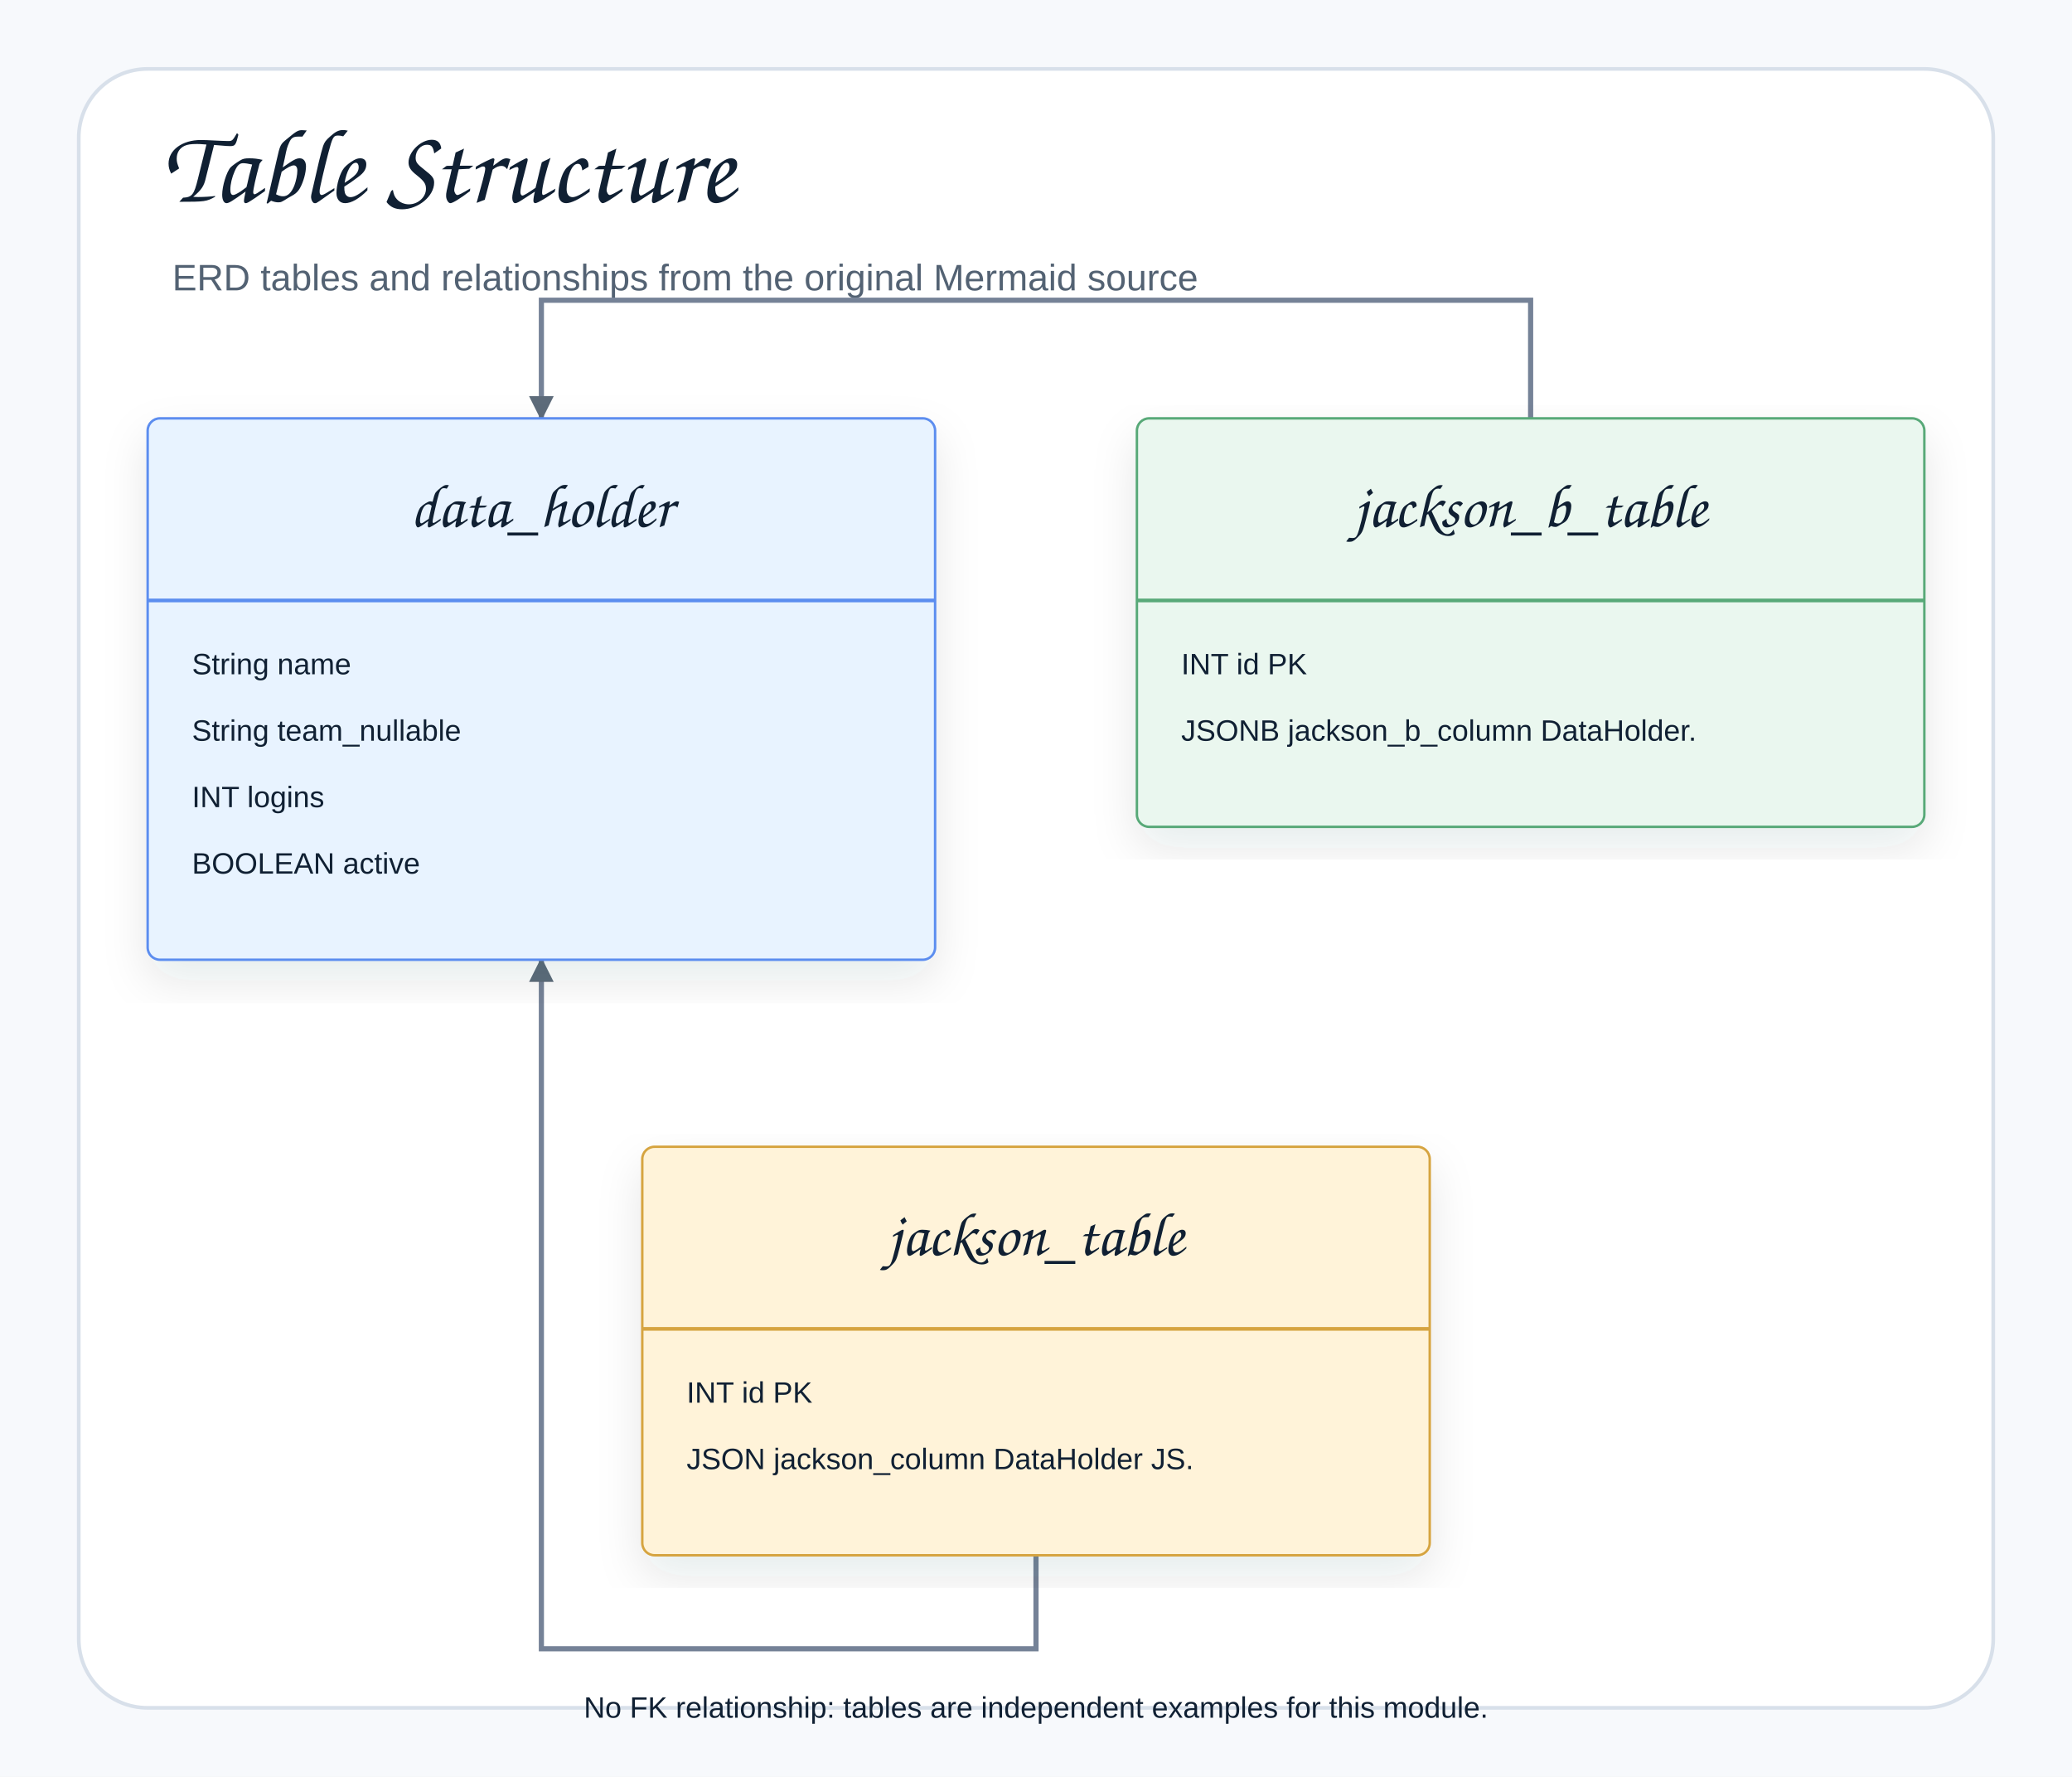
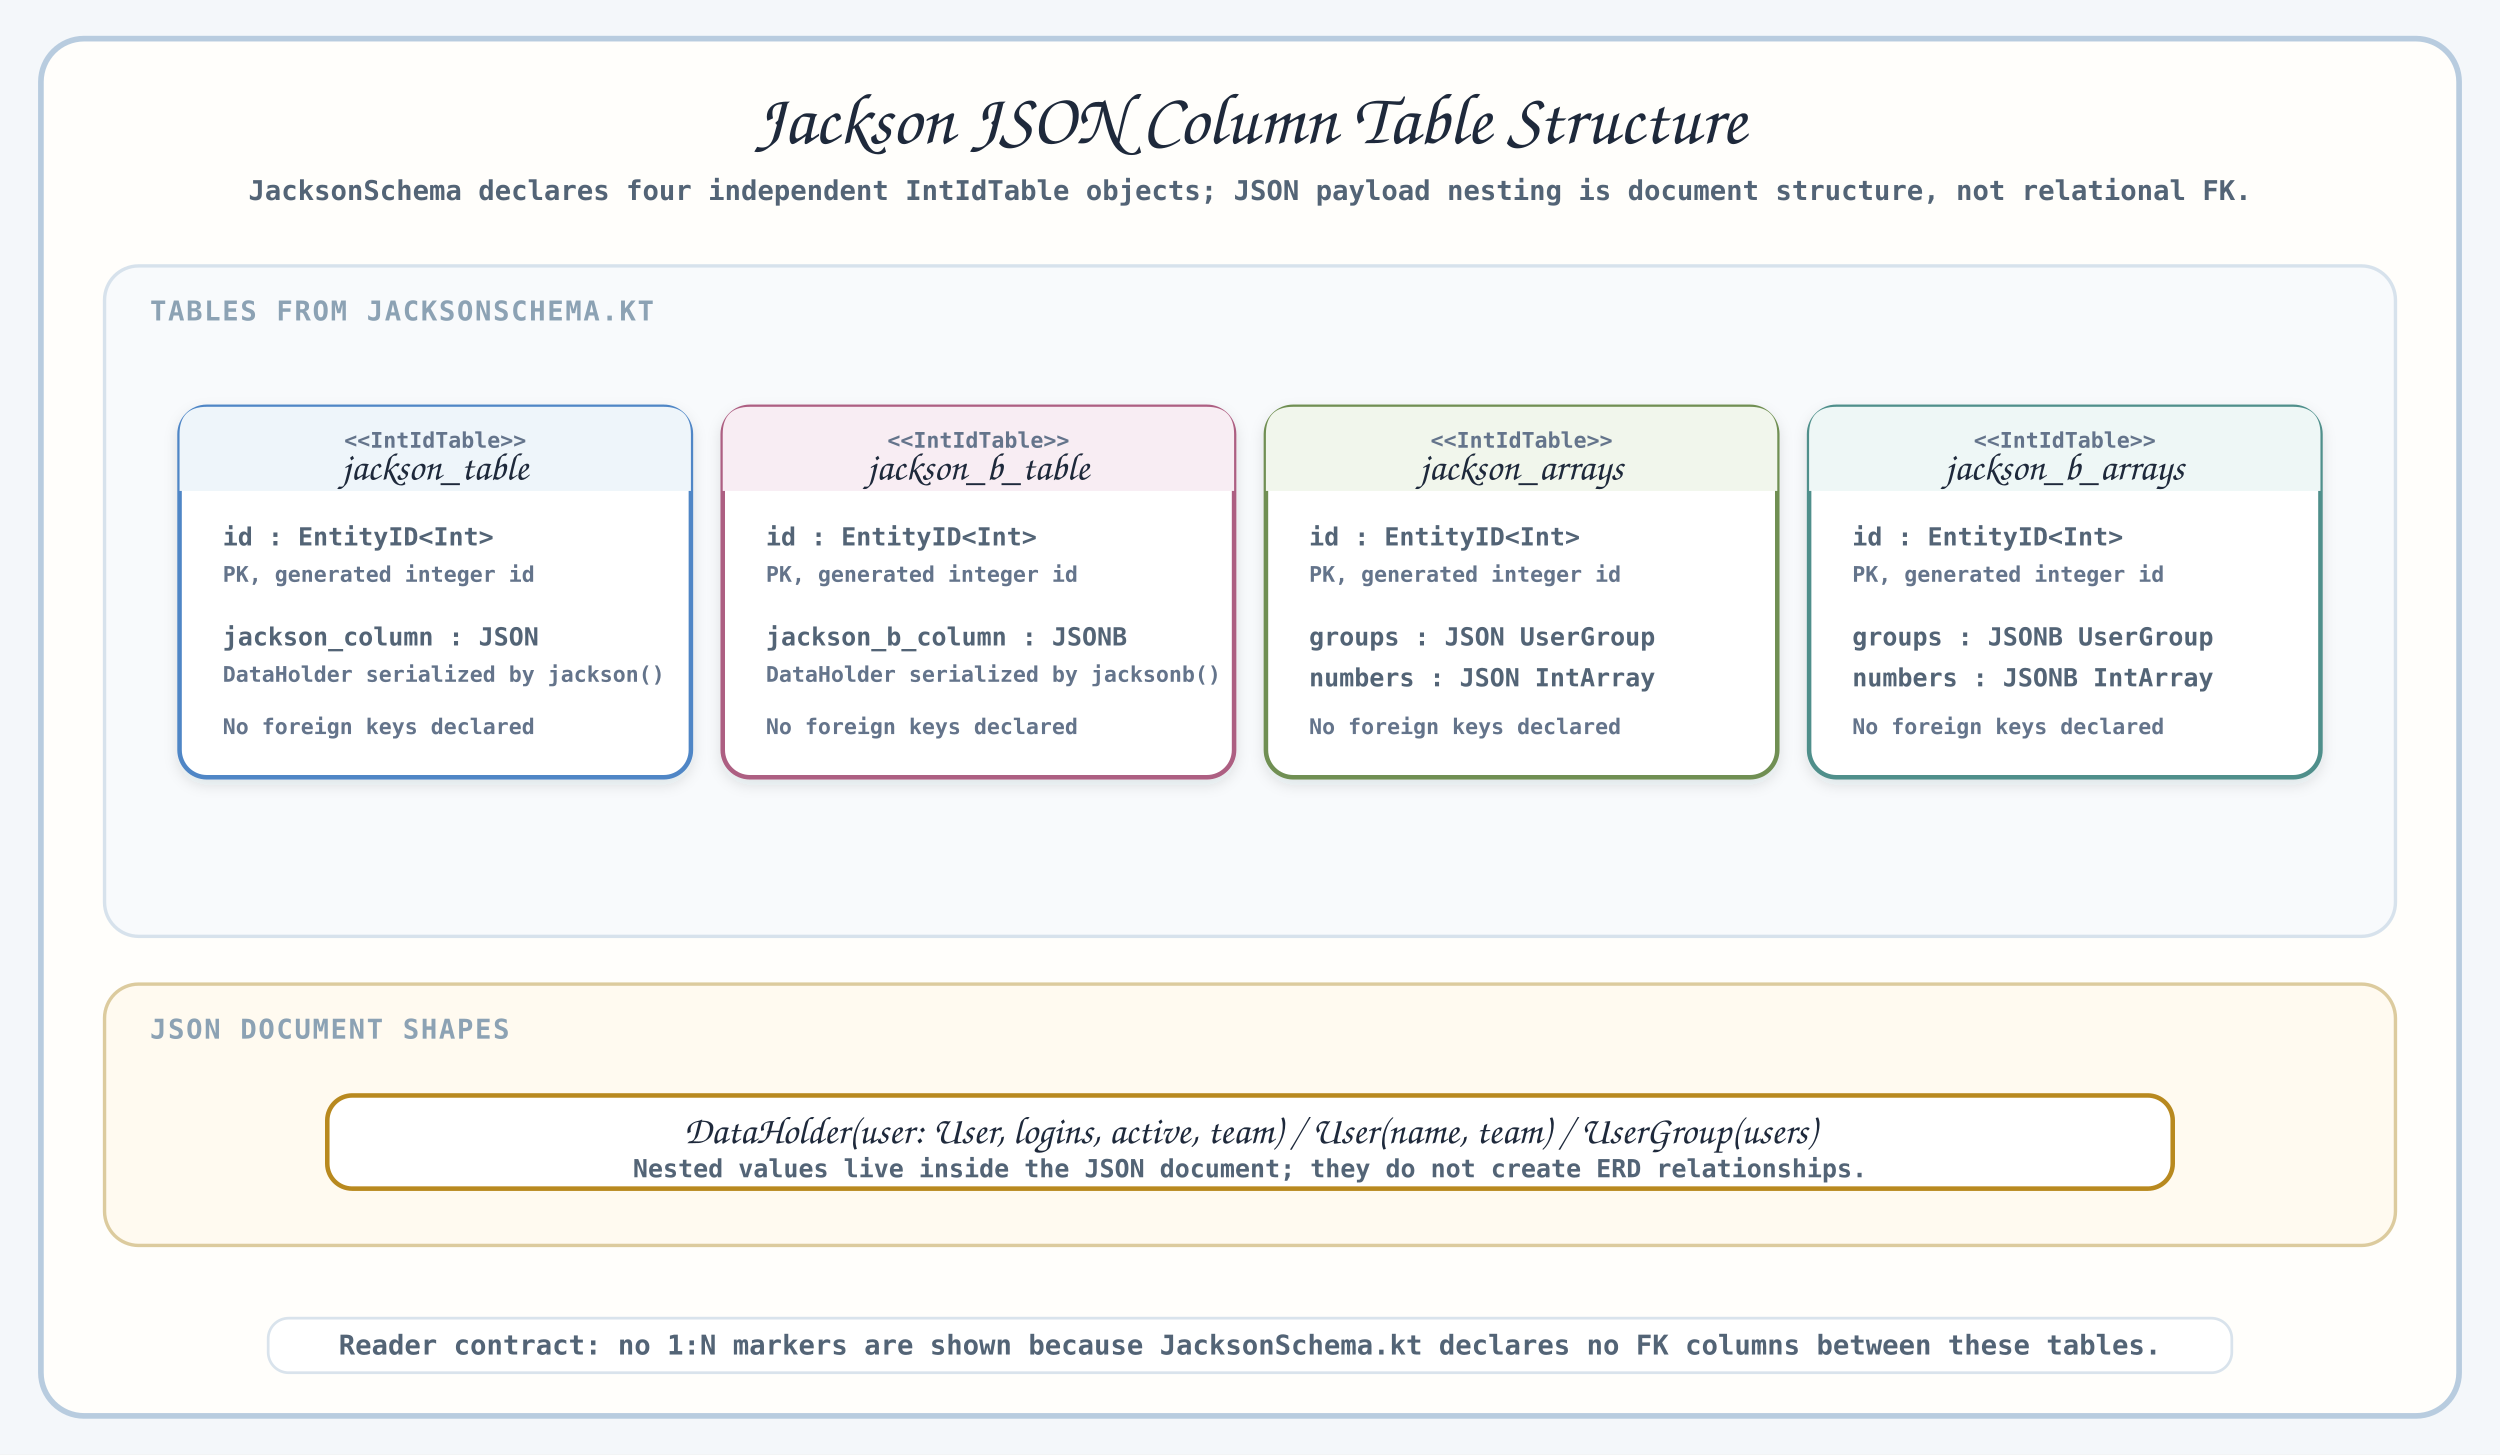
- <svg xmlns="http://www.w3.org/2000/svg" width="842" height="722" viewBox="0 0 842 722" role="img" aria-label="Table Structure (ER Diagram)">
+ <svg xmlns="http://www.w3.org/2000/svg" width="2200" height="1280" viewBox="0 0 2200 1280" role="img" aria-label="Advanced 08 Exposed R2DBC Jackson table structure ERD">
  <defs>
    <filter id="shadow" x="-8%" y="-8%" width="116%" height="116%">
-       <feDropShadow dx="0" dy="8" stdDeviation="9" flood-color="#1f2937" flood-opacity="0.10" />
+       <feDropShadow dx="0" dy="5" stdDeviation="6" flood-color="#203040" flood-opacity="0.11" />
    </filter>
-     <marker id="openArrow" markerUnits="userSpaceOnUse" markerWidth="10" markerHeight="10" refX="9" refY="5" orient="auto">
-       <path d="M 0 0 L 10 5 L 0 10 Z" fill="#5D6B7A" />
-     </marker>
-     <marker id="inheritArrow" markerUnits="userSpaceOnUse" markerWidth="10" markerHeight="10" refX="9" refY="5" orient="auto">
-       <path d="M 0 0 L 10 5 L 0 10 Z" fill="#ffffff" />
-     </marker>
    <style>
-     .canvas{fill:#f7f9fc}.frame{fill:#fff;stroke:#d8e0ea;stroke-width:1.5}
-     .title{font-family:"Architects Daughter","Comic Sans MS","Comic Sans",cursive;font-size:43px;font-weight:400;fill:#102033}
-     .subtitle{font-family:"Comic Sans MS","Comic Sans","Comic Neue",Arial,sans-serif;font-size:15px;font-weight:400;fill:#536273}
-     .label{font-family:"Architects Daughter","Comic Sans MS","Comic Sans",cursive;font-size:25px;font-weight:400;fill:#102033}
-     .smallLabel{font-family:"Architects Daughter","Comic Sans MS","Comic Sans",cursive;font-size:21px;font-weight:400;fill:#102033}
-     .mono{font-family:"Comic Sans MS","Comic Sans","Comic Neue",Arial,sans-serif;font-size:12px;font-weight:400;fill:#102033}
-     .small{font-family:"Comic Sans MS","Comic Sans","Comic Neue",Arial,sans-serif;font-size:12px;font-weight:400;fill:#536273}
-     .strong{font-family:"Comic Sans MS","Comic Sans","Comic Neue",Arial,sans-serif;font-size:13px;font-weight:400;fill:#102033}
-     .card{stroke-width:2.1;filter:url(#shadow)}.compartment{stroke-width:1.5;fill:none}
-     .line{stroke:#758297;stroke-width:2.1;fill:none;marker-end:url(#openArrow)}
-     .plainLine{stroke:#758297;stroke-width:2.1;fill:none}
-     .dashed{stroke:#758297;stroke-width:2.1;stroke-dasharray:7 6;fill:none;marker-end:url(#openArrow)}
-     .inheritLine{stroke:#758297;stroke-width:2.2;fill:none;marker-end:url(#inheritArrow)}
-     .implLine{stroke:#758297;stroke-width:2.2;stroke-dasharray:8 7;fill:none;marker-end:url(#inheritArrow)}
-   </style>
+       .canvas{fill:#f4f7fa}
+       .frame{fill:#fffefb;stroke:#b8ccdf;stroke-width:5}
+       .lane{fill:#f8fafc;stroke:#d7e2ec;stroke-width:3}
+       .laneWarm{fill:#fffaf0;stroke:#dccb9e;stroke-width:3}
+       .title{font-family:"Architects Daughter","Comic Sans MS",cursive;font-size:64px;fill:#1e293b}
+       .subtitle,.note{font-family:"Comic Mono","SFMono-Regular",monospace;font-size:24px;fill:#536476;font-weight:700}
+       .laneTitle{font-family:"Comic Mono","SFMono-Regular",monospace;font-size:24px;letter-spacing:.06em;fill:#8ca2b4;font-weight:800}
+       .cardTitle{font-family:"Architects Daughter","Comic Sans MS",cursive;font-size:34px;fill:#1e293b}
+       .cardSub{font-family:"Comic Mono","SFMono-Regular",monospace;font-size:22px;fill:#536476;font-weight:700}
+       .tiny{font-family:"Comic Mono","SFMono-Regular",monospace;font-size:19px;fill:#64748b;font-weight:800}
+       .card{filter:url(#shadow)}
+       .cardWhite{fill:#ffffff}
+       .blue{stroke:#4f86c6}
+       .green{stroke:#6f8f52}
+       .amber{stroke:#b8891f}
+       .red{stroke:#ad5f82}
+       .teal{stroke:#4f8f8b}
+       .brown{stroke:#8a6f55}
+       .blueFill{fill:#eef5fa}
+       .greenFill{fill:#f1f6ec}
+       .amberFill{fill:#fff8e6}
+       .redFill{fill:#f8edf3}
+       .tealFill{fill:#eef7f6}
+       .brownFill{fill:#f3eee8}
+       .footer{fill:#ffffff;stroke:#d9e3ec;stroke-width:2.4}
+     </style>
  </defs>
-   <rect class="canvas" width="842" height="722" />
-   <rect class="frame" x="32" y="28" width="778" height="666" rx="28" />
-   <text class="title" x="66" y="82">Table Structure</text>
-   <text class="subtitle" x="70" y="118">ERD tables and relationships from the original Mermaid source</text>
-   <path class="line" d="M622 336 L622 122 L220 122 L220 170" data-connector="line" />
-   <path class="line" d="M421 466 L421 670 L220 670 L220 390" data-connector="line" />
-   <g transform="translate(60,170)">
-     <rect filter="url(#shadow)" x="0" y="0" width="320" height="220" rx="5" fill="#E8F3FF" stroke="#5B8DEF" />
-     <line class="compartment" x1="0" y1="74" x2="320" y2="74" stroke="#5B8DEF" />
-     <text class="label" x="160" y="44" text-anchor="middle">data_holder</text>
-     <text class="mono" x="18" y="104">String name</text>
-     <text class="mono" x="18" y="131">String team_nullable</text>
-     <text class="mono" x="18" y="158">INT logins</text>
-     <text class="mono" x="18" y="185">BOOLEAN active</text>
+   <rect class="canvas" width="2200" height="1280" />
+   <rect class="frame" x="36" y="34" width="2128" height="1212" rx="38" />
+   <text class="title" x="1100" y="126" text-anchor="middle">Jackson JSON Column Table Structure</text>
+   <text class="subtitle" x="1100" y="176" text-anchor="middle">JacksonSchema declares four independent IntIdTable objects; JSON payload nesting is document structure, not relational FK.</text>
+   <rect class="lane" x="92" y="234" width="2016" height="590" rx="30" />
+   <text class="laneTitle" x="132" y="282">TABLES FROM JACKSONSCHEMA.KT</text>
+   <rect class="laneWarm" x="92" y="866" width="2016" height="230" rx="30" />
+   <text class="laneTitle" x="132" y="914">JSON DOCUMENT SHAPES</text>
+   <g data-card="jackson_table" data-x="158" data-y="358" data-width="450" data-height="326">
+     <rect class="card cardWhite blue" x="158" y="358" width="450" height="326" rx="24" stroke-width="4" />
+     <path class="blueFill" d="M158,432 L158,382 Q158,358 182,358 L584,358 Q608,358 608,382 L608,432 Z" />
+     <text class="tiny" x="383" y="394" text-anchor="middle">&lt;&lt;IntIdTable&gt;&gt;</text>
+     <text class="cardTitle" x="383" y="422" text-anchor="middle">jackson_table</text>
+     <text class="cardSub" x="196" y="480">id : EntityID&lt;Int&gt;</text>
+     <text class="tiny" x="196" y="512">PK, generated integer id</text>
+     <text class="cardSub" x="196" y="568">jackson_column : JSON</text>
+     <text class="tiny" x="196" y="600">DataHolder serialized by jackson()</text>
+     <text class="tiny" x="196" y="646">No foreign keys declared</text>
  </g>
-   <g transform="translate(462,170)">
-     <rect filter="url(#shadow)" x="0" y="0" width="320" height="166" rx="5" fill="#EAF7EF" stroke="#58A978" />
-     <line class="compartment" x1="0" y1="74" x2="320" y2="74" stroke="#58A978" />
-     <text class="label" x="160" y="44" text-anchor="middle">jackson_b_table</text>
-     <text class="mono" x="18" y="104">INT id PK</text>
-     <text class="mono" x="18" y="131">JSONB jackson_b_column DataHolder.</text>
+   <g data-card="jackson_b_table" data-x="636" data-y="358" data-width="450" data-height="326">
+     <rect class="card cardWhite red" x="636" y="358" width="450" height="326" rx="24" stroke-width="4" />
+     <path class="redFill" d="M636,432 L636,382 Q636,358 660,358 L1062,358 Q1086,358 1086,382 L1086,432 Z" />
+     <text class="tiny" x="861" y="394" text-anchor="middle">&lt;&lt;IntIdTable&gt;&gt;</text>
+     <text class="cardTitle" x="861" y="422" text-anchor="middle">jackson_b_table</text>
+     <text class="cardSub" x="674" y="480">id : EntityID&lt;Int&gt;</text>
+     <text class="tiny" x="674" y="512">PK, generated integer id</text>
+     <text class="cardSub" x="674" y="568">jackson_b_column : JSONB</text>
+     <text class="tiny" x="674" y="600">DataHolder serialized by jacksonb()</text>
+     <text class="tiny" x="674" y="646">No foreign keys declared</text>
  </g>
-   <g transform="translate(261,466)">
-     <rect filter="url(#shadow)" x="0" y="0" width="320" height="166" rx="5" fill="#FFF3D9" stroke="#D6A441" />
-     <line class="compartment" x1="0" y1="74" x2="320" y2="74" stroke="#D6A441" />
-     <text class="label" x="160" y="44" text-anchor="middle">jackson_table</text>
-     <text class="mono" x="18" y="104">INT id PK</text>
-     <text class="mono" x="18" y="131">JSON jackson_column DataHolder JS.</text>
+   <g data-card="jackson_arrays" data-x="1114" data-y="358" data-width="450" data-height="326">
+     <rect class="card cardWhite green" x="1114" y="358" width="450" height="326" rx="24" stroke-width="4" />
+     <path class="greenFill" d="M1114,432 L1114,382 Q1114,358 1138,358 L1540,358 Q1564,358 1564,382 L1564,432 Z" />
+     <text class="tiny" x="1339" y="394" text-anchor="middle">&lt;&lt;IntIdTable&gt;&gt;</text>
+     <text class="cardTitle" x="1339" y="422" text-anchor="middle">jackson_arrays</text>
+     <text class="cardSub" x="1152" y="480">id : EntityID&lt;Int&gt;</text>
+     <text class="tiny" x="1152" y="512">PK, generated integer id</text>
+     <text class="cardSub" x="1152" y="568">groups : JSON UserGroup</text>
+     <text class="cardSub" x="1152" y="604">numbers : JSON IntArray</text>
+     <text class="tiny" x="1152" y="646">No foreign keys declared</text>
  </g>
-   <text x="421" y="698" class="mono" text-anchor="middle">No FK relationship: tables are independent examples for this module.</text>
+   <g data-card="jackson_b_arrays" data-x="1592" data-y="358" data-width="450" data-height="326">
+     <rect class="card cardWhite teal" x="1592" y="358" width="450" height="326" rx="24" stroke-width="4" />
+     <path class="tealFill" d="M1592,432 L1592,382 Q1592,358 1616,358 L2018,358 Q2042,358 2042,382 L2042,432 Z" />
+     <text class="tiny" x="1817" y="394" text-anchor="middle">&lt;&lt;IntIdTable&gt;&gt;</text>
+     <text class="cardTitle" x="1817" y="422" text-anchor="middle">jackson_b_arrays</text>
+     <text class="cardSub" x="1630" y="480">id : EntityID&lt;Int&gt;</text>
+     <text class="tiny" x="1630" y="512">PK, generated integer id</text>
+     <text class="cardSub" x="1630" y="568">groups : JSONB UserGroup</text>
+     <text class="cardSub" x="1630" y="604">numbers : JSONB IntArray</text>
+     <text class="tiny" x="1630" y="646">No foreign keys declared</text>
+   </g>
+   <g data-card="Payload models" data-x="288" data-y="964" data-width="1624" data-height="82">
+     <rect class="cardWhite amber" x="288" y="964" width="1624" height="82" rx="22" stroke-width="4" />
+     <text class="cardTitle" x="1100" y="1006" text-anchor="middle">DataHolder(user: User, logins, active, team) / User(name, team) / UserGroup(users)</text>
+     <text class="cardSub" x="1100" y="1036" text-anchor="middle">Nested values live inside the JSON document; they do not create ERD relationships.</text>
+   </g>
+   <rect class="footer" x="236" y="1160" width="1728" height="48" rx="18" />
+   <text class="note" x="1100" y="1192" text-anchor="middle">Reader contract: no 1:N markers are shown because JacksonSchema.kt declares no FK columns between these tables.</text>
</svg>
